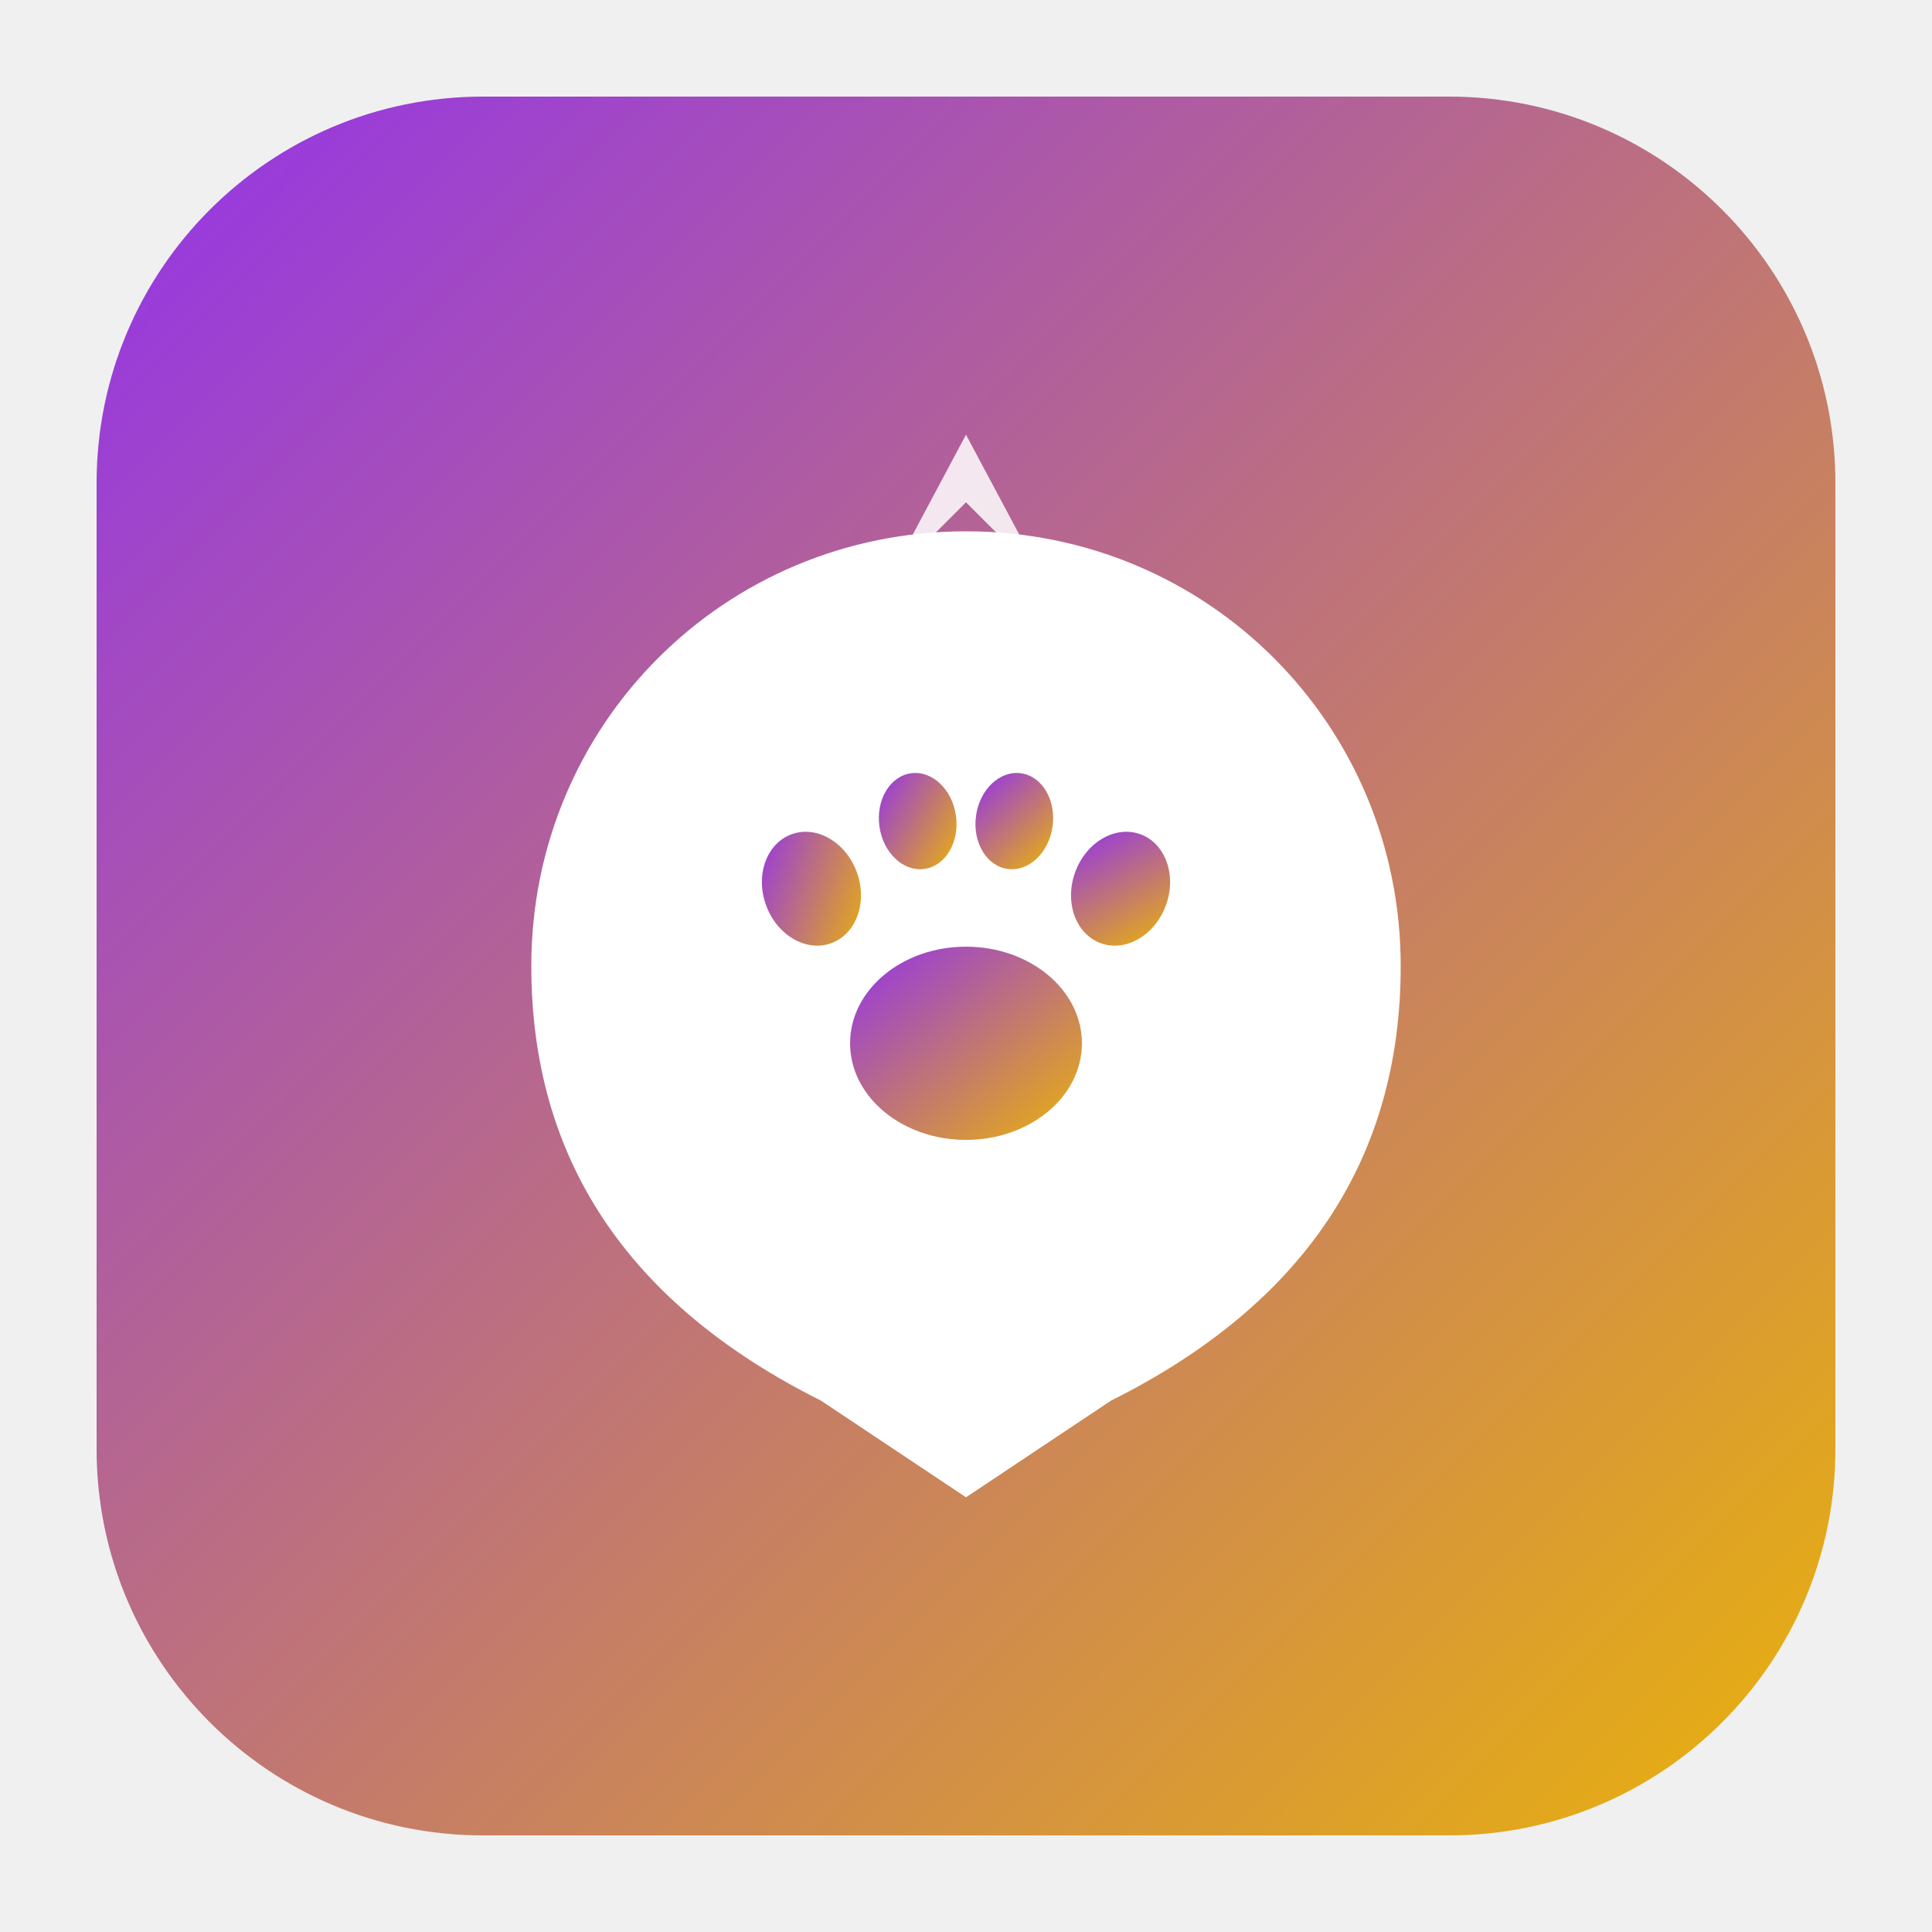
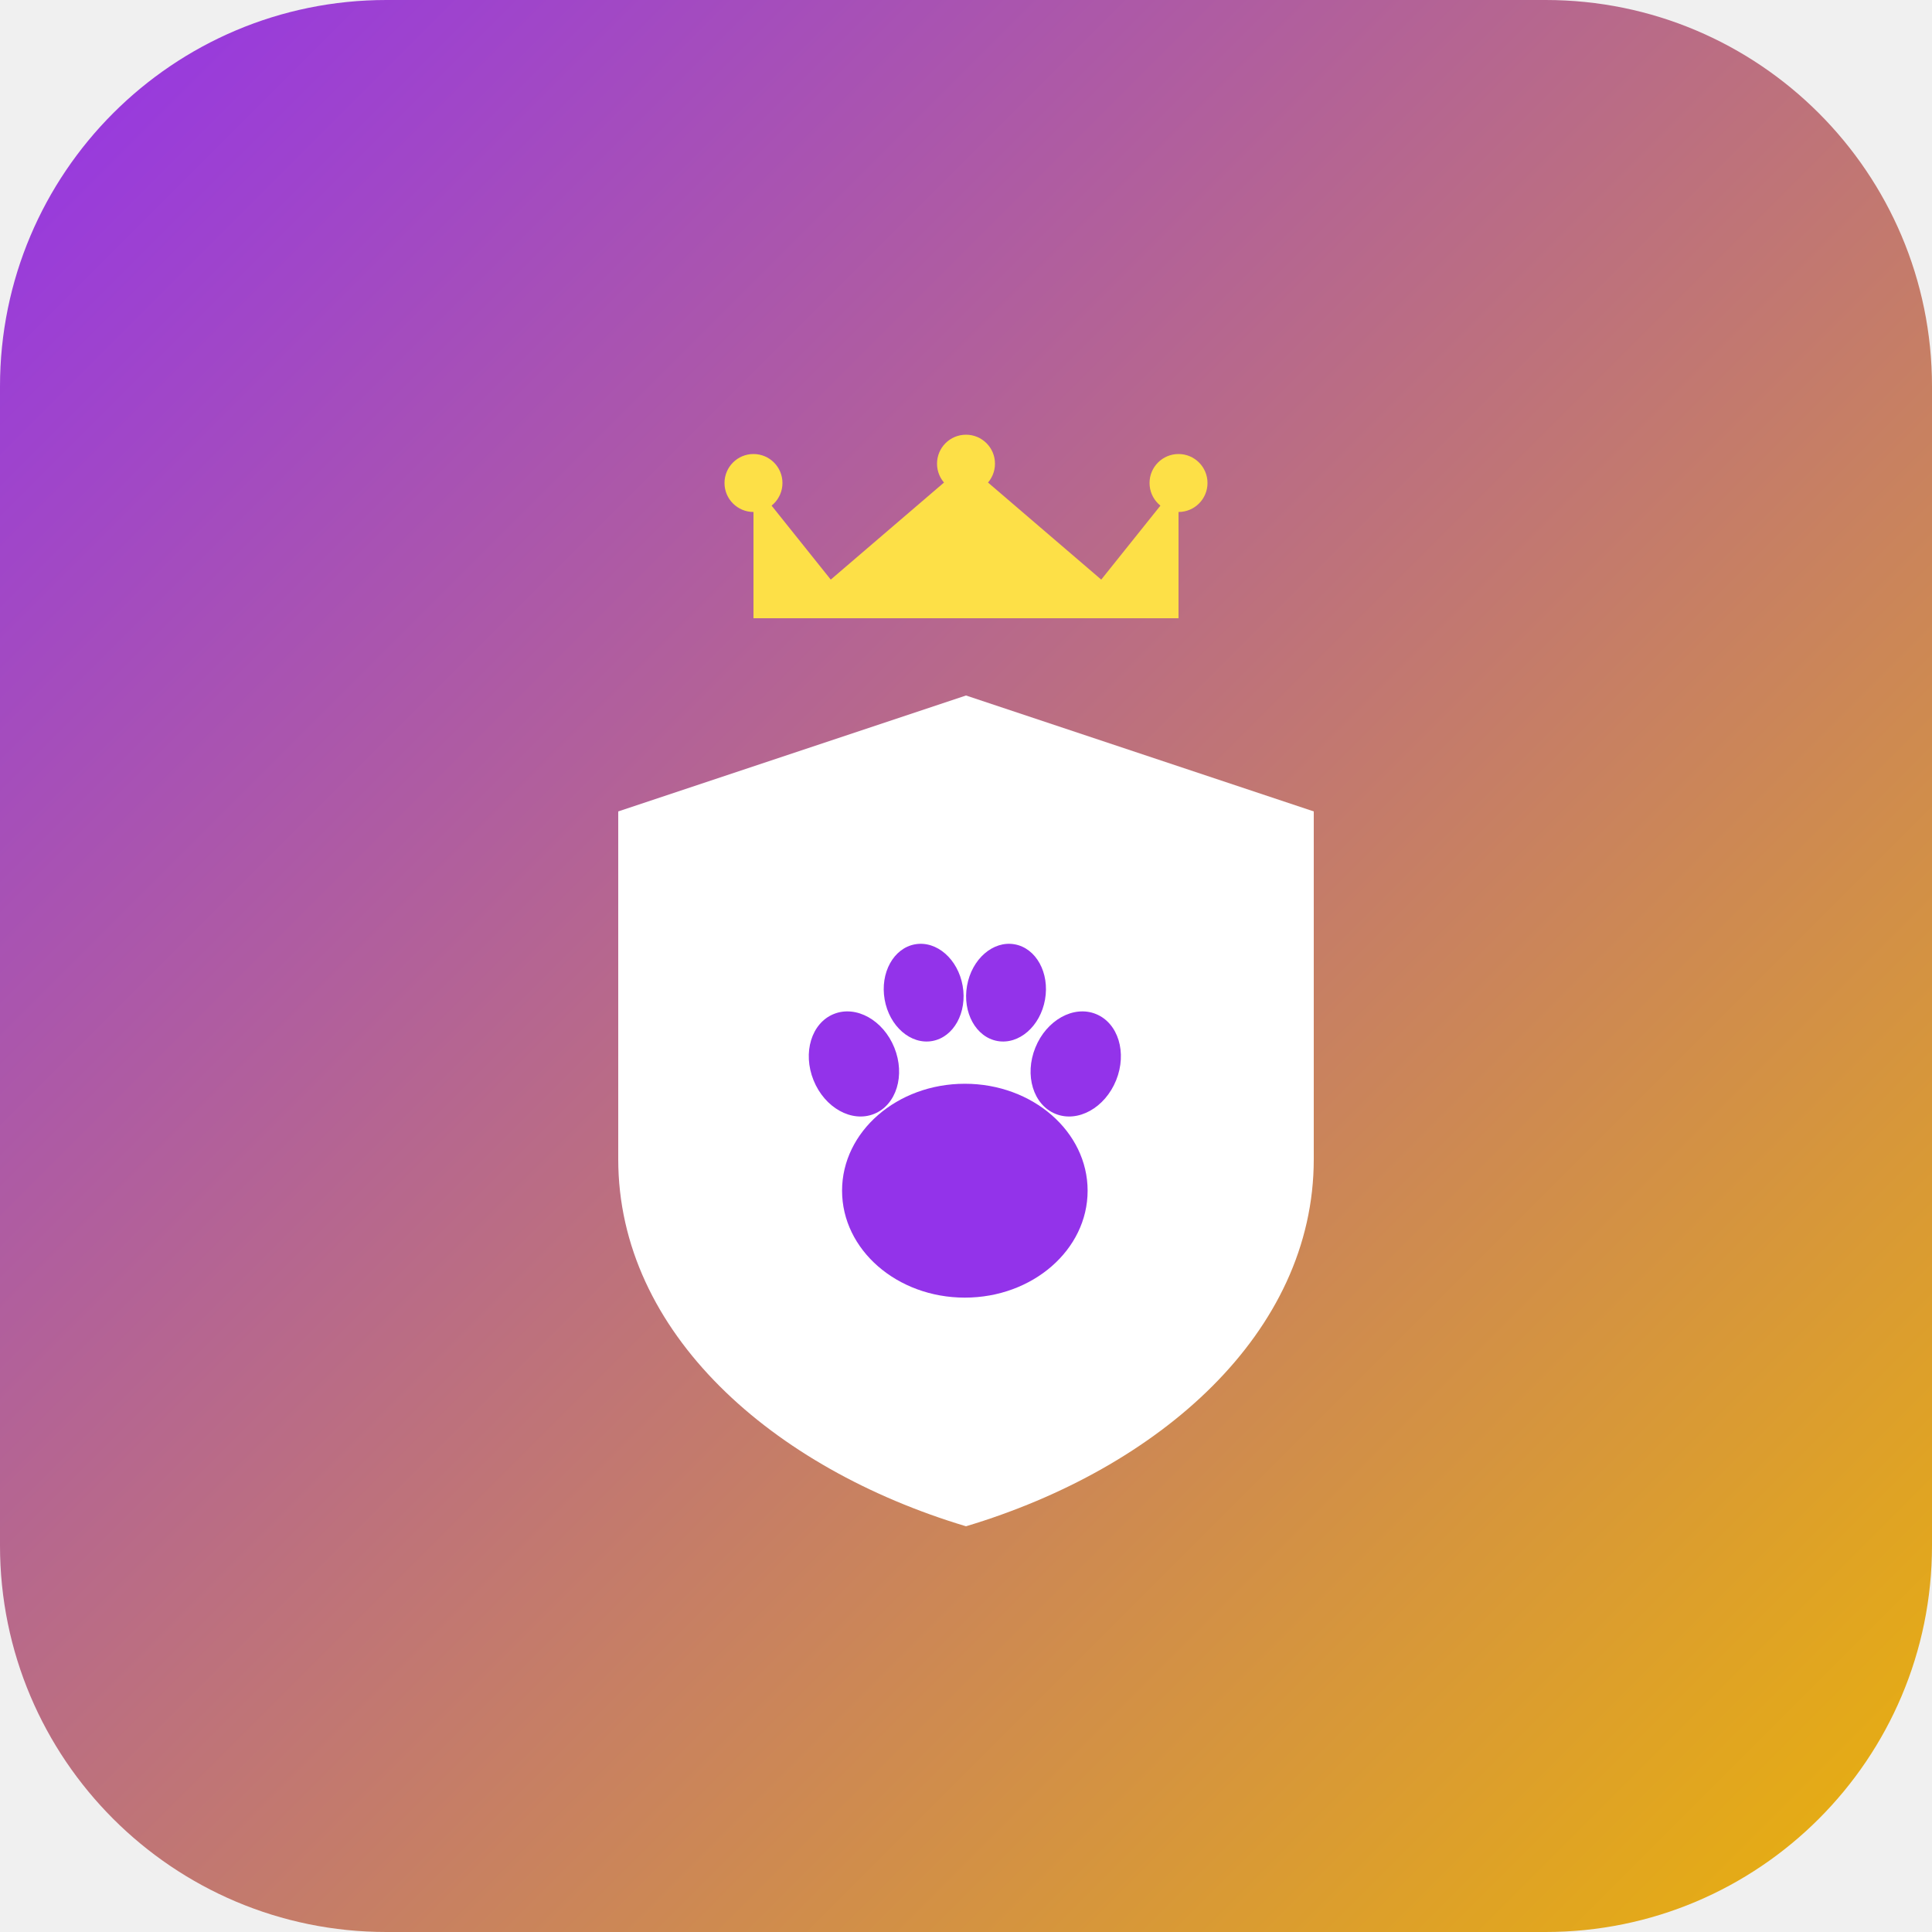
- <svg xmlns="http://www.w3.org/2000/svg" viewBox="0 0 200 200" width="200" height="200" role="img" aria-label="Paw Member badge">
+ <svg xmlns="http://www.w3.org/2000/svg" viewBox="0 0 200 200" role="img" aria-label="Paw Member badge">
  <defs>
-     <linearGradient id="g39" x1="0" y1="0" x2="1" y2="1">
-       <stop offset="0" stop-color="#9333EA" />
-       <stop offset="1" stop-color="#EAB308" />
+     <linearGradient id="g39" x1="0%" y1="0%" x2="100%" y2="100%">
+       <stop offset="0%" stop-color="#9333EA" />
+       <stop offset="100%" stop-color="#eab308" />
    </linearGradient>
  </defs>
-   <rect x="10" y="10" width="180" height="180" rx="40" fill="url(#g39)" />
-   <path d="M100 45 L108 60 L100 52 L92 60 Z" fill="#FFFFFF" opacity=".85" />
-   <path d="M100 55 C125 55, 145 75, 145 100 C145 120, 135 135, 115 145 L100 155 L85 145 C65 135, 55 120, 55 100 C55 75, 75 55, 100 55 Z" fill="#FFFFFF" />
-   <ellipse cx="100" cy="108" rx="12" ry="10" fill="url(#g39)" />
-   <ellipse cx="84" cy="92" rx="5" ry="6" transform="rotate(-20 84 92)" fill="url(#g39)" />
-   <ellipse cx="95" cy="85" rx="4" ry="5" transform="rotate(-8 95 85)" fill="url(#g39)" />
-   <ellipse cx="105" cy="85" rx="4" ry="5" transform="rotate(8 105 85)" fill="url(#g39)" />
-   <ellipse cx="116" cy="92" rx="5" ry="6" transform="rotate(20 116 92)" fill="url(#g39)" />
+   <rect width="200" height="200" rx="40" ry="40" fill="url(#g39)" />
+   <g fill="#fde047">
+     <path d="M 78 50 L 86 60 L 100 48 L 114 60 L 122 50 L 122 64 L 78 64 Z" />
+     <circle cx="78" cy="50" r="3" />
+     <circle cx="100" cy="48" r="3" />
+     <circle cx="122" cy="50" r="3" />
+   </g>
+   <path d="M 100 72 L 64 84 L 64 120 C 64 138, 80 152, 100 158 C 120 152, 136 138, 136 120 L 136 84 Z" fill="#fff" />
+   <g fill="#9333EA" transform="translate(72 88) scale(0.082)">
+     <ellipse cx="200" cy="270" rx="55" ry="68" transform="rotate(-22 200 270)" />
+     <ellipse cx="288" cy="180" rx="50" ry="62" transform="rotate(-10 288 180)" />
+     <ellipse cx="392" cy="180" rx="50" ry="62" transform="rotate(10 392 180)" />
+     <ellipse cx="480" cy="270" rx="55" ry="68" transform="rotate(22 480 270)" />
+     <ellipse cx="340" cy="430" rx="155" ry="135" />
+   </g>
</svg>
